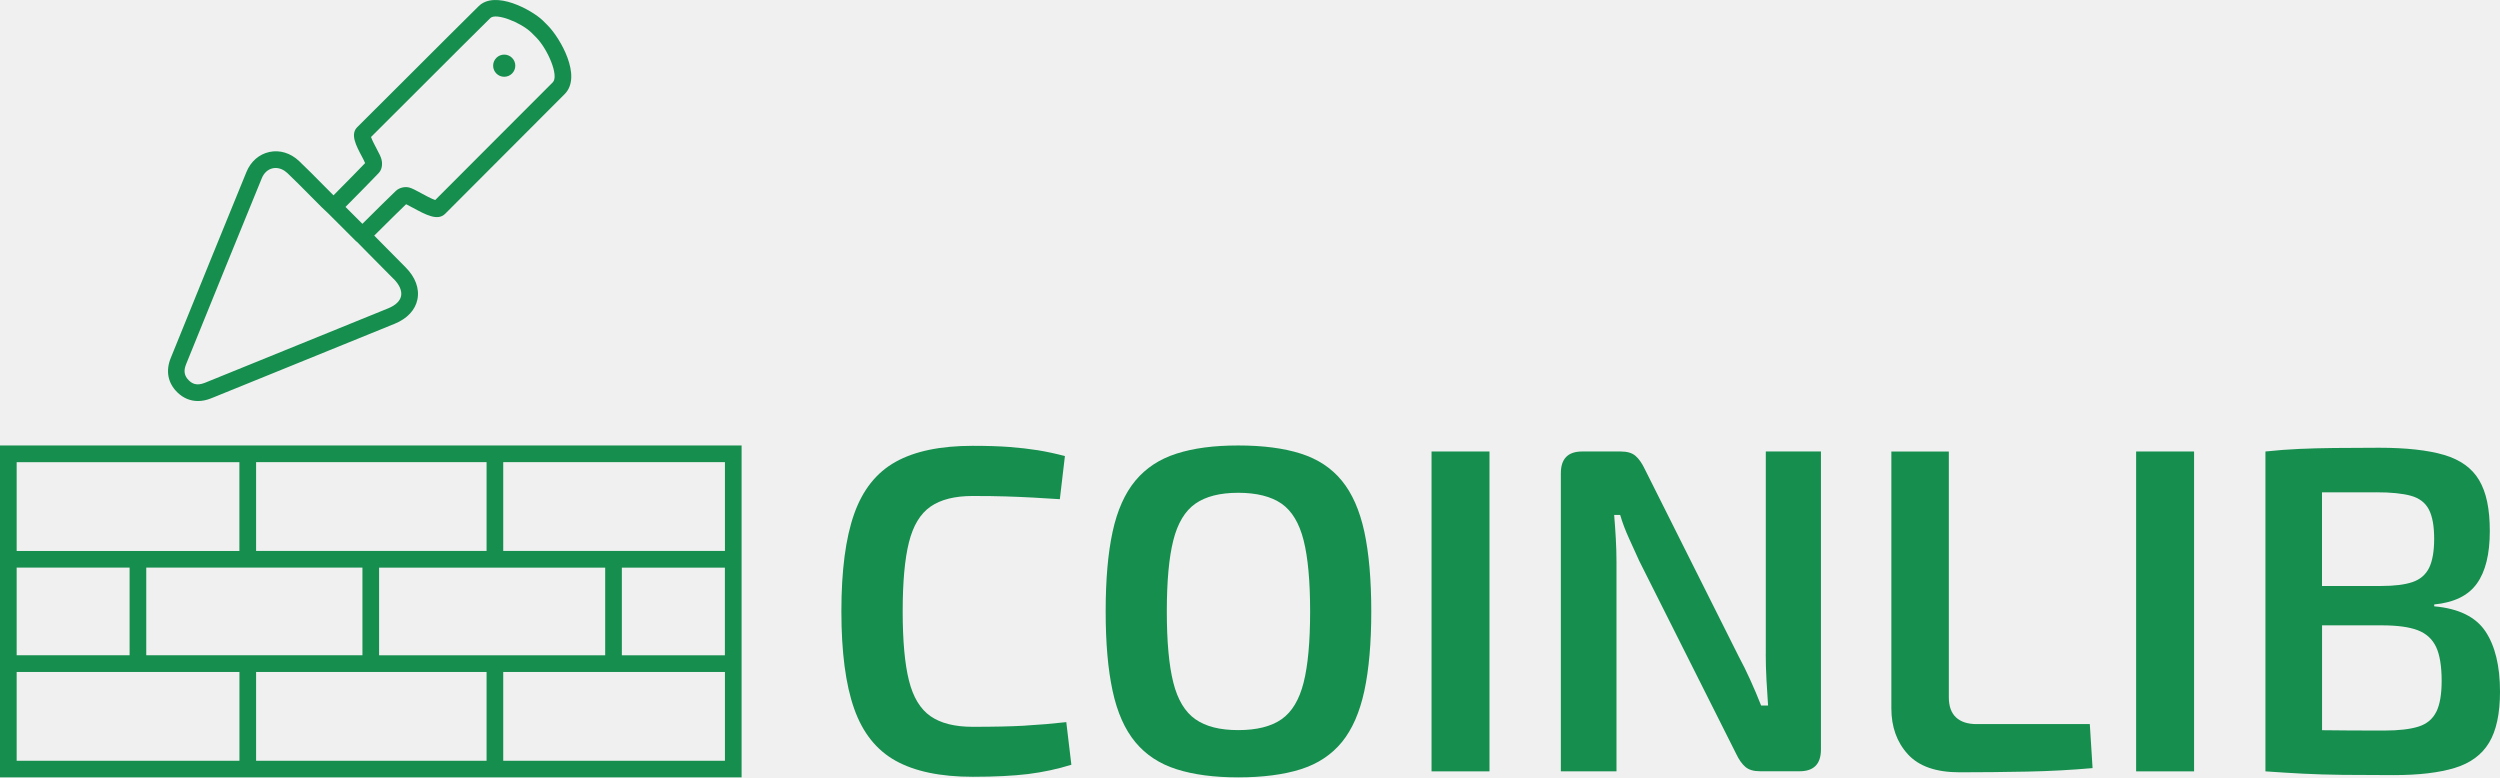
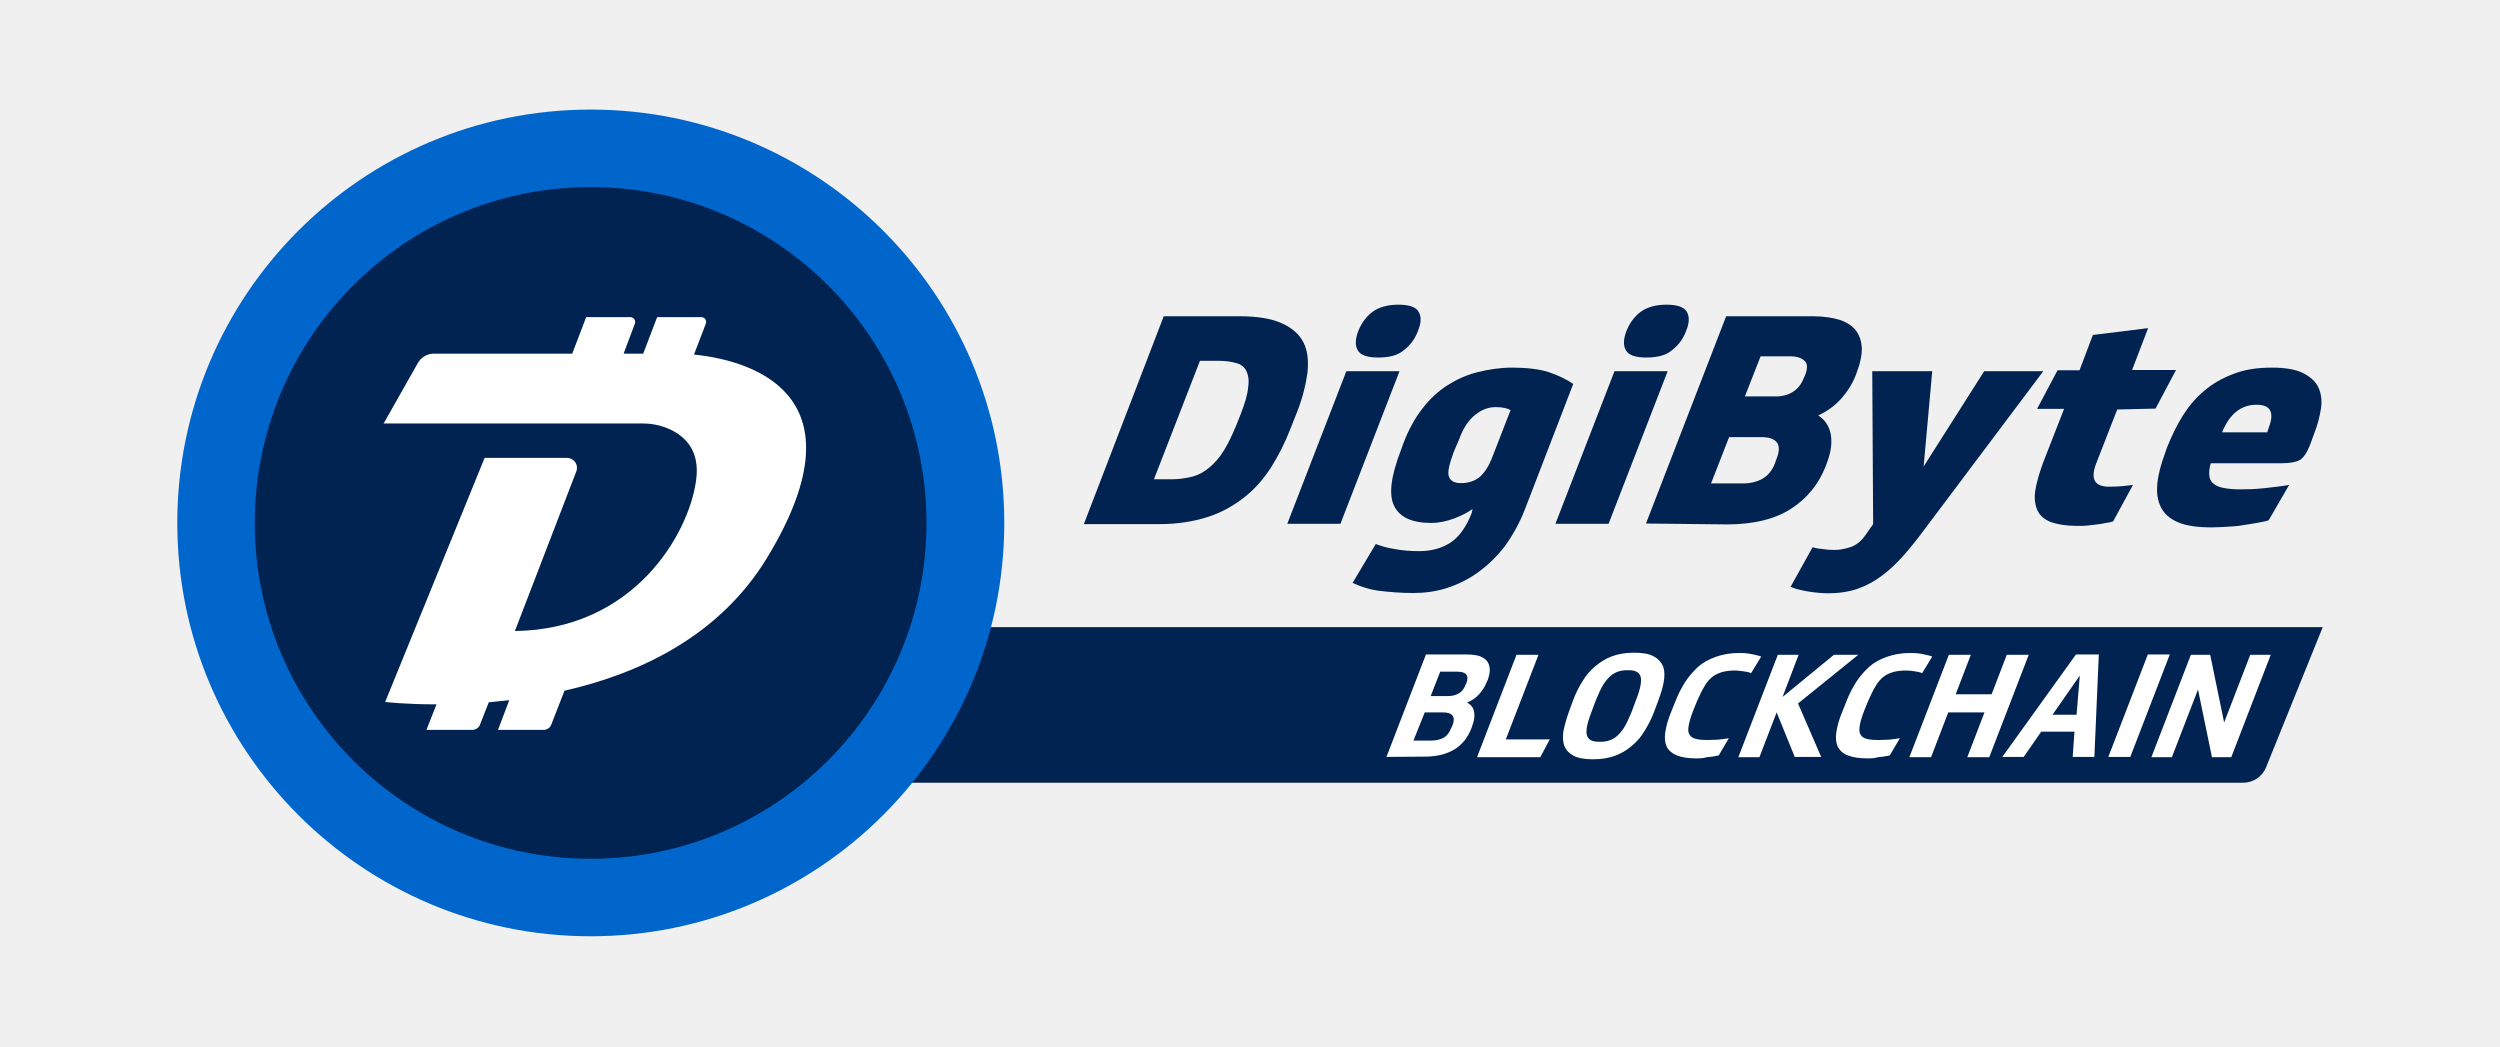
- <svg xmlns="http://www.w3.org/2000/svg" id="Layer_2" viewBox="0 0 507.32 157.75">
-   <defs>
-     <style>.cls-1{fill:#158e4e;}.cls-1,.cls-2{stroke-width:0px;}.cls-2{fill:#158e4e;}</style>
-   </defs>
-   <g id="Layer_1-2">
-     <path class="cls-1" d="m0,90.4v67.35h150.49v-67.35H0Zm147.11,21.4h-44.99v-18.02h44.99v18.02ZM3.38,132.97v-17.79h22.92v17.79H3.38Zm26.3-17.79h43.87v17.79H29.68v-17.79Zm22.29-3.38v-18.02h46.77v18.02h-46.77Zm46.77,24.56v18.02h-46.77v-18.02h46.77Zm-21.81-3.38v-17.79h45.88v17.79h-45.88Zm49.26-17.79h20.91v17.79h-20.91v-17.79Zm-77.61-21.4v18.02H3.38v-18.02h45.21ZM3.38,136.36h45.21v18.02H3.38v-18.02Zm98.74,18.02v-18.02h44.99v18.02h-44.99Z" />
-     <path class="cls-1" d="m102.32,11.08c-1.24,0-2.25,1.01-2.25,2.25s1.01,2.25,2.25,2.25,2.25-1.01,2.25-2.25-1.01-2.25-2.25-2.25Z" />
-     <path class="cls-1" d="m111.24,5.25c-.37-.38-.74-.76-1.12-1.12-2.23-2.11-9.61-6.19-12.98-2.88-2.54,2.49-8.82,8.77-14.55,14.49-4.26,4.25-8.21,8.2-10.09,10.06-1.46,1.44-.25,3.72.92,5.93.23.44.54,1.02.67,1.37-1.45,1.52-3.62,3.71-5.47,5.58l-.94.96-2.23-2.24c-1.57-1.59-3.14-3.18-4.76-4.72-1.71-1.62-3.91-2.3-6.02-1.84-2.09.45-3.78,1.92-4.66,4.06-4.77,11.65-9.51,23.32-14.24,34.99l-1.12,2.76c-1.07,2.63-.58,5.12,1.37,7,1.19,1.15,2.61,1.73,4.15,1.73.87,0,1.77-.18,2.7-.56l9.73-3.95c9.17-3.72,18.34-7.44,27.49-11.17,2.55-1.04,4.19-2.8,4.62-4.95.44-2.2-.42-4.53-2.44-6.54-1.69-1.69-3.37-3.4-5.11-5.16l-1.22-1.24.92-.91c1.87-1.86,4.07-4.04,5.55-5.46.36.17.95.49,1.41.74,2.58,1.4,5.01,2.72,6.52,1.2,2.19-2.22,7.44-7.46,12.59-12.61,4.84-4.84,9.61-9.6,11.67-11.69,3.58-3.62-.95-11.36-3.36-13.82Zm-31.37,51.33c1.19,1.19,1.73,2.43,1.52,3.49-.2,1.01-1.12,1.89-2.59,2.49-9.16,3.74-18.32,7.45-27.49,11.17l-9.73,3.95c-1.72.7-2.63.11-3.24-.47-.95-.92-1.13-1.93-.58-3.29l1.12-2.76c4.73-11.67,9.47-23.33,14.24-34.98.45-1.1,1.24-1.82,2.24-2.03.19-.04.38-.06.58-.06.83,0,1.68.37,2.4,1.05,1.59,1.52,3.14,3.08,4.69,4.65l2.26,2.27c.24.24.49.47.79.75l.51.48,5.74,5.74.03-.03,2.39,2.43c1.74,1.77,3.43,3.48,5.13,5.18Zm32.32-39.89c-2.06,2.08-6.82,6.84-11.66,11.67-4.87,4.87-9.83,9.82-12.21,12.23-.74-.23-2.15-1-2.88-1.4-1.1-.6-1.8-.97-2.37-1.13-.91-.25-2.06.03-2.73.67-1.49,1.42-3.86,3.77-5.85,5.75l-.95.94-3.43-3.43.92-.93c2.01-2.03,4.39-4.44,5.83-5.96.92-.96.64-2.41.57-2.69-.13-.57-.47-1.23-1.02-2.26-.31-.59-.91-1.71-1.12-2.35,2.01-1.99,5.72-5.7,9.69-9.67,5.72-5.72,11.99-11.98,14.53-14.47,1.13-1.1,6.12.86,8.29,2.92.35.33.69.68,1.02,1.02,2.37,2.43,4.63,7.81,3.37,9.08Z" />
-     <path class="cls-2" d="m207.96,147.26c-2.85.16-6.38.23-10.58.23-3.64,0-6.49-.72-8.56-2.16-2.07-1.44-3.53-3.86-4.37-7.24-.85-3.39-1.27-8.06-1.27-14.02s.42-10.63,1.27-14.02c.85-3.39,2.3-5.8,4.37-7.24,2.07-1.44,4.92-2.16,8.56-2.16,2.63,0,4.91.03,6.82.09,1.91.06,3.72.14,5.41.23,1.69.09,3.51.2,5.46.33l1.03-8.75c-1.88-.5-3.7-.89-5.46-1.18-1.76-.28-3.67-.5-5.74-.66-2.07-.16-4.58-.24-7.53-.24-6.52,0-11.73,1.08-15.62,3.25-3.89,2.16-6.69,5.69-8.42,10.58-1.73,4.89-2.59,11.48-2.59,19.75s.86,14.86,2.59,19.75c1.72,4.89,4.53,8.42,8.42,10.58,3.89,2.16,9.09,3.25,15.62,3.25,4.51,0,8.28-.19,11.29-.56,3.01-.38,5.93-1,8.75-1.88l-1.03-8.65c-2.76.31-5.57.55-8.42.71Z" />
-     <path class="cls-2" d="m272.3,97.55c-2.1-2.57-4.88-4.4-8.33-5.5-3.45-1.1-7.68-1.65-12.7-1.65s-9.06.55-12.51,1.65c-3.45,1.1-6.24,2.93-8.37,5.5-2.13,2.57-3.67,6.02-4.61,10.35-.94,4.33-1.41,9.72-1.41,16.18s.47,11.77,1.41,16.13c.94,4.36,2.48,7.82,4.61,10.39,2.13,2.57,4.92,4.41,8.37,5.5,3.45,1.1,7.62,1.65,12.51,1.65s9.25-.55,12.7-1.65c3.45-1.1,6.22-2.93,8.33-5.5,2.1-2.57,3.62-6.04,4.56-10.39.94-4.36,1.41-9.74,1.41-16.13s-.47-11.85-1.41-16.18c-.94-4.33-2.46-7.78-4.56-10.35Zm-7.76,40.97c-.88,3.48-2.37,5.96-4.47,7.43-2.1,1.47-5.03,2.21-8.8,2.21s-6.6-.74-8.7-2.21c-2.1-1.47-3.59-3.95-4.47-7.43-.88-3.48-1.32-8.29-1.32-14.44s.44-10.96,1.32-14.44c.88-3.48,2.37-5.96,4.47-7.43,2.1-1.47,5-2.21,8.7-2.21s6.69.74,8.8,2.21c2.1,1.47,3.59,3.95,4.47,7.43.88,3.48,1.32,8.29,1.32,14.44s-.44,10.96-1.32,14.44Z" />
-     <rect class="cls-2" x="290.5" y="91.62" width="11.76" height="64.91" />
-     <path class="cls-2" d="m358.32,132.73c0,1.69.05,3.4.14,5.13.09,1.73.2,3.5.33,5.31h-1.41c-.69-1.76-1.43-3.5-2.21-5.22-.78-1.72-1.55-3.28-2.3-4.66l-19.1-38.1c-.56-1.19-1.19-2.08-1.88-2.68-.69-.6-1.69-.89-3.01-.89h-7.81c-2.89,0-4.33,1.47-4.33,4.42v60.48h11.29v-42.52c0-1.57-.05-3.15-.14-4.75-.09-1.6-.2-3.18-.33-4.75h1.22c.44,1.5,1.03,3.09,1.79,4.75.75,1.66,1.44,3.18,2.07,4.56l19.66,39.13c.56,1.19,1.19,2.09,1.88,2.68.69.6,1.69.89,3.01.89h8c2.88,0,4.33-1.47,4.33-4.42v-60.48h-11.19v41.11Z" />
-     <path class="cls-2" d="m401.12,146.94c-1.82,0-3.21-.45-4.19-1.36-.97-.91-1.46-2.27-1.46-4.09v-49.86h-11.66v52.11c0,3.76,1.11,6.87,3.34,9.31,2.23,2.45,5.72,3.67,10.49,3.67,4.52,0,9.08-.05,13.69-.14,4.61-.09,9.05-.33,13.31-.71l-.56-8.94h-22.95Z" />
-     <rect class="cls-2" x="433.48" y="91.62" width="11.76" height="64.91" />
-     <path class="cls-2" d="m504.36,128.12c-1.98-2.95-5.44-4.64-10.39-5.08v-.38c4.01-.38,6.9-1.79,8.65-4.23,1.76-2.45,2.63-5.99,2.63-10.63s-.72-7.9-2.16-10.35c-1.44-2.45-3.81-4.15-7.1-5.13-3.29-.97-7.7-1.46-13.22-1.46-3.45,0-6.48.02-9.08.05-2.6.03-4.99.09-7.15.19-2.16.09-4.44.27-6.82.52v64.91c2.63.19,5.17.34,7.62.47,2.45.13,5.14.2,8.09.24,2.95.03,6.4.05,10.35.05,5.08,0,9.2-.49,12.37-1.46,3.17-.97,5.49-2.68,6.96-5.13,1.47-2.45,2.21-5.89,2.21-10.35,0-5.2-.99-9.28-2.96-12.23Zm-22.15-28.22c3.01,0,5.36.24,7.05.71,1.69.47,2.9,1.4,3.62,2.77.72,1.38,1.08,3.36,1.08,5.93s-.35,4.55-1.03,5.93c-.69,1.38-1.8,2.34-3.34,2.87-1.54.53-3.65.8-6.35.8h-12.04v-19c.7,0,1.42,0,2.16,0h8.84Zm12.18,44.54c-.72,1.47-1.93,2.48-3.62,3.01-1.69.53-4.01.8-6.96.8-4.73,0-8.93-.02-12.6-.07v-21.28h12.13c3.13,0,5.56.33,7.29.99,1.72.66,2.96,1.79,3.72,3.39.75,1.6,1.13,3.9,1.13,6.91,0,2.7-.36,4.78-1.08,6.26Z" />
+ <svg xmlns="http://www.w3.org/2000/svg" version="1.1" id="Layer_1" x="0px" y="0px" viewBox="0 0 841.9 352.3" style="enable-background:new 0 0 841.9 352.3;" xml:space="preserve">
+   <style type="text/css">
+ 	.st0{fill:#002352;}
+ 	.st1{fill:#FFFFFF;}
+ 	.st2{fill:#0066CC;}
+ </style>
+   <g>
+     <g>
+       <path class="st0" d="M755.3,263.6h-555v-52.4h581.9l-19,47C761.9,261.6,758.8,263.6,755.3,263.6z" />
+       <g>
+         <path class="st1" d="M466.9,254.9l13.3-34.5h13.7c1.8,0,3.4,0.2,4.5,0.6c1.2,0.5,2,1.1,2.5,1.8c0.5,0.8,0.8,1.7,0.8,2.8     c0,1.1-0.3,2.2-0.7,3.4l-0.4,0.8c-0.5,1.5-1.5,2.8-2.5,4c-1.1,1.2-2.5,2.2-4.1,2.8c1.3,0.6,2.1,1.6,2.4,3c0.3,1.4,0.1,3-0.6,4.8     l-0.3,0.9c-1.2,3-3,5.4-5.6,7c-2.6,1.6-5.9,2.5-10.1,2.5L466.9,254.9L466.9,254.9z M476,249.4h6.2c1.5,0,2.9-0.4,4-1     c1.1-0.6,1.9-1.7,2.5-3.2l0.4-0.8c1.2-3,0.1-4.5-3.3-4.5h-6L476,249.4z M481.8,234.4h6.1c1.3,0,2.5-0.4,3.4-0.9     c1-0.6,1.7-1.5,2.2-2.8l0.3-0.6c1-2.6,0-3.9-3-3.9H485L481.8,234.4z" />
+         <path class="st1" d="M518.1,220.5l-11,28.5h14.8l-3.2,6h-21.3l13.3-34.5H518.1z" />
+         <path class="st1" d="M557,239.8c-0.9,2.4-2,4.4-3.2,6.4c-1.2,2-2.6,3.6-4.3,5c-1.6,1.4-3.5,2.5-5.6,3.3c-2.2,0.8-4.6,1.2-7.4,1.2     c-2.9,0-5.1-0.4-6.6-1.2c-1.5-0.8-2.5-1.9-3.1-3.3c-0.5-1.4-0.6-3.1-0.3-5c0.4-2,1-4.1,1.8-6.4l1.5-4.1c0.9-2.4,2-4.5,3.2-6.4     c1.2-2,2.6-3.6,4.3-5s3.4-2.5,5.6-3.3c2.1-0.8,4.5-1.2,7.4-1.2c2.9,0,5.2,0.4,6.7,1.3c1.5,0.8,2.5,2,3.1,3.4     c0.5,1.5,0.5,3.1,0.2,5s-1,4.1-1.8,6.3L557,239.8z M535.9,239.9c-0.8,2.1-1.3,3.7-1.5,5c-0.2,1.3-0.2,2.3,0.1,3s0.8,1.2,1.5,1.5     c0.7,0.3,1.6,0.4,2.8,0.4c1.1,0,2.1-0.1,3-0.4c0.9-0.3,1.8-0.7,2.7-1.5c0.8-0.7,1.7-1.7,2.5-3c0.8-1.3,1.5-2.9,2.4-5l1.6-4.3     c0.8-2.1,1.3-3.7,1.5-5c0.2-1.3,0.2-2.3-0.1-3c-0.3-0.7-0.8-1.2-1.5-1.5c-0.7-0.3-1.6-0.4-2.8-0.4c-1.1,0-2.1,0.1-3,0.4     c-0.9,0.3-1.8,0.7-2.7,1.5c-0.8,0.7-1.7,1.7-2.5,3c-0.8,1.3-1.5,2.9-2.4,5L535.9,239.9z" />
+         <path class="st1" d="M571.2,255.4c-2.8,0-5-0.4-6.5-1c-1.5-0.6-2.7-1.6-3.4-2.9c-0.6-1.3-0.8-2.9-0.5-4.9c0.3-2,0.9-4.3,2-6.9     l1.4-3.5c0.9-2.4,2-4.4,3.2-6.4c1.3-2,2.7-3.6,4.4-5.2c1.7-1.5,3.7-2.6,6-3.4c2.3-0.8,4.8-1.3,7.8-1.3c1.6,0,3.1,0.1,4.4,0.4     c1.3,0.3,2.4,0.5,3.1,0.8l-3.4,5.6c-0.6-0.3-1.5-0.5-2.4-0.6s-2-0.3-3.2-0.3c-1.5,0-2.9,0.2-4.1,0.5c-1.2,0.4-2.3,0.8-3.3,1.6     s-1.9,1.8-2.7,3.2c-0.8,1.3-1.6,3-2.5,5l-1.3,3.2c-0.8,2.1-1.3,3.7-1.5,5c-0.3,1.3-0.2,2.3,0.2,3c0.4,0.7,1.1,1.3,2.1,1.5     c1,0.3,2.4,0.4,4.1,0.4c0.9,0,2-0.1,3.3-0.1c1.3-0.1,2.5-0.3,3.8-0.5l-3.4,5.8c-1.4,0.3-2.6,0.5-4,0.6     C573.5,255.4,572.2,255.4,571.2,255.4z" />
+         <path class="st1" d="M598.3,239.9l-5.8,15.1h-7.1l13.3-34.5h7l-5.4,14.2l17.3-14.2h8.2l-20.3,16.4l7.8,18h-8.9L598.3,239.9z" />
+         <path class="st1" d="M628.8,255.4c-2.8,0-5-0.4-6.5-1c-1.6-0.6-2.7-1.6-3.4-2.9c-0.6-1.3-0.8-2.9-0.5-4.9c0.3-2,0.9-4.3,2-6.9     l1.4-3.5c0.9-2.4,2-4.4,3.2-6.4c1.3-2,2.7-3.6,4.4-5.2c1.7-1.5,3.7-2.6,6-3.4c2.3-0.8,4.8-1.3,7.8-1.3c1.6,0,3.1,0.1,4.4,0.4     c1.3,0.3,2.4,0.5,3.1,0.8l-3.4,5.6c-0.6-0.3-1.5-0.5-2.4-0.6c-0.9-0.2-2-0.3-3.2-0.3c-1.5,0-2.9,0.2-4.1,0.5     c-1.2,0.4-2.3,0.8-3.3,1.6c-1,0.8-1.9,1.8-2.7,3.2c-0.8,1.3-1.6,3-2.5,5l-1.3,3.2c-0.8,2.1-1.3,3.7-1.5,5c-0.2,1.3-0.2,2.3,0.2,3     c0.4,0.7,1.1,1.3,2.1,1.5c1,0.3,2.4,0.4,4.1,0.4c0.9,0,2-0.1,3.3-0.1c1.3-0.1,2.5-0.3,3.8-0.5l-3.4,5.8c-1.4,0.3-2.6,0.5-4,0.6     C631.1,255.4,629.9,255.4,628.8,255.4z" />
+         <path class="st1" d="M683.2,220.5L669.9,255h-7.4l5.8-15.1h-12.2l-5.8,15.1H643l13.3-34.5h7.4l-5.1,13.3h12.1l5.1-13.3H683.2z" />
+         <path class="st1" d="M698.6,246.4h-11.2l-5.9,8.5h-7.2l24.8-34.5h7.7l-1.5,34.5H698L698.6,246.4z M691.2,240.7h8.1l1.1-13.2     L691.2,240.7z" />
+         <path class="st1" d="M717.4,254.9H710l13.3-34.5h7.4L717.4,254.9z" />
+         <path class="st1" d="M744.3,220.5l4.7,22.8l8.8-22.8h6.9L751.4,255h-6.5l-4.7-22.8l-8.8,22.8h-6.9l13.3-34.5H744.3z" />
+       </g>
+       <g>
+         <path class="st0" d="M391.9,106.5h25.5c6.1,0,10.9,0.8,14.3,2.4c3.4,1.5,5.9,3.7,7.3,6.5c1.4,2.8,1.7,6.2,1.3,10.1     c-0.5,3.9-1.6,8.3-3.4,13l-2.3,5.8c-1.8,4.7-4,9-6.5,13c-2.5,3.9-5.5,7.4-9.1,10.2s-7.6,5.1-12.3,6.6c-4.7,1.5-10.1,2.4-16.2,2.4     H365L391.9,106.5z M388.6,161.4h6.1c2.5,0,4.8-0.4,6.9-0.9c2.1-0.6,4-1.6,5.7-3.1c1.7-1.4,3.4-3.3,4.8-5.6     c1.5-2.4,2.8-5.2,4.2-8.5l1.5-3.8c1.4-3.6,2.3-6.5,2.5-8.9c0.4-2.4,0.1-4.2-0.5-5.5c-0.6-1.4-1.8-2.4-3.4-2.8     c-1.6-0.5-3.7-0.8-6.2-0.8h-6.1L388.6,161.4z" />
+         <path class="st0" d="M453.4,125h17.9l-19.9,51.4h-17.9L453.4,125z M464.1,120.4c-3.7,0-6-0.8-6.9-2.5c-0.9-1.6-0.8-3.7,0.2-6.4     c1.1-2.7,2.6-4.8,4.7-6.4c2.1-1.6,5.1-2.5,8.8-2.5c3.7,0,6,0.8,6.9,2.5c0.9,1.6,0.8,3.7-0.3,6.4c-1,2.6-2.5,4.7-4.7,6.4     C470.7,119.7,467.8,120.4,464.1,120.4z" />
+         <path class="st0" d="M495.9,171.4c-1.7,1.2-3.8,2.3-6.2,3.2s-5,1.5-7.8,1.5c-6.4,0-10.5-1.9-12.4-5.7c-1.9-3.8-1.1-10,2.2-18.6     l0.9-2.5c1.7-4.5,3.9-8.5,6.4-11.7c2.5-3.3,5.4-5.9,8.5-7.9c3.2-2,6.5-3.5,10.2-4.4c3.6-0.9,7.5-1.5,11.6-1.5     c4.9,0,9,0.5,12.2,1.5c3.2,1.1,6,2.4,8.3,4l-16.3,42.3c-1.8,4.6-4.1,8.7-6.7,12.3c-2.7,3.5-5.7,6.4-9,8.8     c-3.3,2.4-6.8,4.1-10.5,5.3c-3.7,1.2-7.5,1.7-11.3,1.7c-4.1,0-7.8-0.3-11.2-0.7s-6.5-1.4-9.3-2.7l7.8-13.1     c1.6,0.6,3.7,1.3,6.4,1.7c2.6,0.5,5.4,0.7,8.3,0.7c4.1,0,7.6-1,10.5-2.9s5.3-5.3,7.1-9.9L495.9,171.4z M489.6,152.1     c-1.5,4.1-2.2,6.8-1.7,8.3c0.5,1.5,1.8,2.3,4.1,2.3c2.4,0,4.4-0.6,6.2-2c1.7-1.4,3.3-3.8,4.6-7.4l5.9-15.2c-1-0.6-2.7-1-5.1-1     c-2.3,0-4.5,0.8-6.7,2.5s-4.1,4.4-5.5,8.3L489.6,152.1z" />
+         <path class="st0" d="M543.7,125h17.9l-19.9,51.4h-17.9L543.7,125z M554.4,120.4c-3.7,0-6-0.8-6.9-2.5c-0.9-1.6-0.8-3.7,0.2-6.4     c1.1-2.7,2.6-4.8,4.7-6.4c2.1-1.6,5.1-2.5,8.8-2.5c3.7,0,6,0.8,6.9,2.5c0.9,1.6,0.8,3.7-0.3,6.4c-1,2.6-2.5,4.7-4.7,6.4     C561,119.7,558.1,120.4,554.4,120.4z" />
+         <path class="st0" d="M554.3,176.3l27-69.8h29.1c3.8,0,6.9,0.5,9.4,1.3c2.5,0.9,4.3,2.2,5.4,3.8s1.7,3.5,1.8,5.8     c0,2.2-0.5,4.7-1.5,7.4l-0.5,1.4c-1.1,2.9-2.8,5.6-4.9,8c-2.2,2.4-4.7,4.3-7.8,5.7c2.2,1.4,3.6,3.4,4.2,6.2     c0.5,2.7,0.2,5.8-1.1,9.3l-0.5,1.4c-2.4,6.2-6.3,11-11.7,14.5c-5.4,3.5-12.6,5.3-21.6,5.3L554.3,176.3L554.3,176.3z M576.2,162.8     h11c2.2,0,4.3-0.5,6.2-1.5c1.9-1.1,3.4-2.8,4.3-5.2l0.5-1.4c1.1-2.7,1.1-4.6,0.1-5.8c-1-1.2-2.7-1.7-5.4-1.7h-10.6L576.2,162.8z      M587.6,133.5h10.6c2,0,3.9-0.5,5.5-1.5c1.6-1,2.9-2.5,3.7-4.6l0.5-1.1c0.9-2.3,0.8-3.9-0.2-4.8c-1-0.9-2.5-1.5-4.6-1.5h-10.2     L587.6,133.5z" />
+         <path class="st0" d="M688.1,125l-39.8,53c-2.5,3.4-4.9,6.4-7.2,9c-2.4,2.7-4.8,5-7.4,6.9c-2.5,1.9-5.3,3.4-8.2,4.4     c-2.9,1-6.3,1.5-10,1.5c-1.1,0-2.2-0.1-3.4-0.2c-1.3-0.1-2.5-0.3-3.7-0.5c-1.2-0.2-2.3-0.5-3.2-0.7c-0.9-0.3-1.6-0.5-2.2-0.8     l7.4-13.3c1,0.3,2.1,0.5,3.4,0.6c1.3,0.2,2.5,0.3,3.9,0.3c1.9,0,3.8-0.4,5.6-1c1.9-0.7,3.5-2,4.9-4l2.6-3.7l-0.3-51.5h20.2     l-2.9,32.1l20.4-32.1L688.1,125L688.1,125z" />
+         <path class="st0" d="M713,137.9l-7.1,18.2c-2,5.3-0.5,7.8,4.4,7.8c1.8,0,3.4-0.1,4.6-0.2c1.3-0.1,2.4-0.3,3.4-0.4l-6.7,12.3     c-0.6,0.2-1.5,0.4-2.4,0.5c-0.9,0.2-1.9,0.4-3,0.5c-1.1,0.1-2.2,0.3-3.4,0.4c-1.1,0.1-2.2,0.1-3.3,0.1c-3.7,0-6.6-0.5-8.9-1.3     c-2.2-0.9-3.7-2.2-4.5-4c-0.8-1.8-1.1-4-0.7-6.6c0.4-2.6,1.3-5.7,2.6-9.3l7.1-18.2h-9.1l6.9-13h7.4l4.5-11.9l18.6-2.3l-5.4,14.1     h14.8l-6.9,13L713,137.9L713,137.9z" />
+         <path class="st0" d="M744.5,156c-0.5,1.6-0.6,3-0.5,4.1c0.1,1.1,0.5,2,1.3,2.7c0.8,0.7,1.9,1.2,3.4,1.5c1.5,0.3,3.4,0.5,5.9,0.5     s5.1-0.1,7.9-0.4s5.5-0.6,8.4-1.1l-6.9,11.9c-1.1,0.4-2.5,0.6-4,0.9c-1.5,0.3-3.2,0.5-4.9,0.8c-1.7,0.3-3.4,0.4-5.3,0.5     c-1.8,0.1-3.4,0.2-5,0.2c-4.7,0-8.4-0.5-11.3-1.7c-2.8-1.2-4.7-2.9-5.8-5.1c-1.1-2.2-1.5-4.8-1.2-7.9c0.3-3.1,1.2-6.5,2.6-10.3     l0.7-2c1.5-3.7,3.2-7.3,5.2-10.5s4.4-6.1,7.3-8.5c2.8-2.4,6.1-4.3,9.9-5.7c3.8-1.5,8.1-2.1,12.9-2.1c4.5,0,8.1,0.6,10.6,1.9     c2.5,1.3,4.2,2.9,5.1,4.9s1.2,4.4,0.8,7c-0.4,2.6-1.1,5.4-2.2,8.2l-1.5,4.1c-1,2.5-2.1,4.2-3.4,5c-1.3,0.7-3.3,1.1-6,1.1     L744.5,156L744.5,156z M759.9,136.3c-5.2,0-9.1,3.1-11.6,9.3h15.2l0.5-1.5C766,138.9,764.7,136.3,759.9,136.3z" />
+       </g>
+     </g>
+     <g>
+       <path class="st2" d="M198.9,36.9c-76.9,0-139.2,62.4-139.2,139.2s62.4,139.2,139.2,139.2S338.2,253,338.2,176.1    S275.8,36.9,198.9,36.9z" />
+       <circle class="st0" cx="198.9" cy="176.1" r="113.1" />
+     </g>
+     <path class="st1" d="M233.7,119.4l4-10.4c0.4-1.1-0.4-2.2-1.5-2.2h-14.9l-4.7,12.3h-6.6l3.8-10.1c0.4-1.1-0.4-2.2-1.5-2.2h-14.9   l-4.7,12.3h-46.7c-2.1,0-4.1,1.2-5.2,3l-11.6,20.5h16.2h70.9c2.9,0,5.7,0.5,8.4,1.6c5.2,2.1,11.3,6.9,9.7,17.7   c-2.5,18.1-21,50.1-61,50.6l20.7-53.8c0.8-2.2-0.8-4.5-3.2-4.5h-27.7l-33.5,82.2c0,0,6.7,0.8,17.3,0.8l-3.4,8.6H159   c1.2,0,2.3-0.7,2.7-1.9l2.9-7.4c2.3-0.2,4.5-0.5,6.9-0.7l-3.8,10H183c1.2,0,2.3-0.7,2.7-1.9l4.4-11.3c25.1-5.7,51.9-18.2,68-44.4   C290.4,135.4,256.9,121.8,233.7,119.4z" />
  </g>
</svg>
